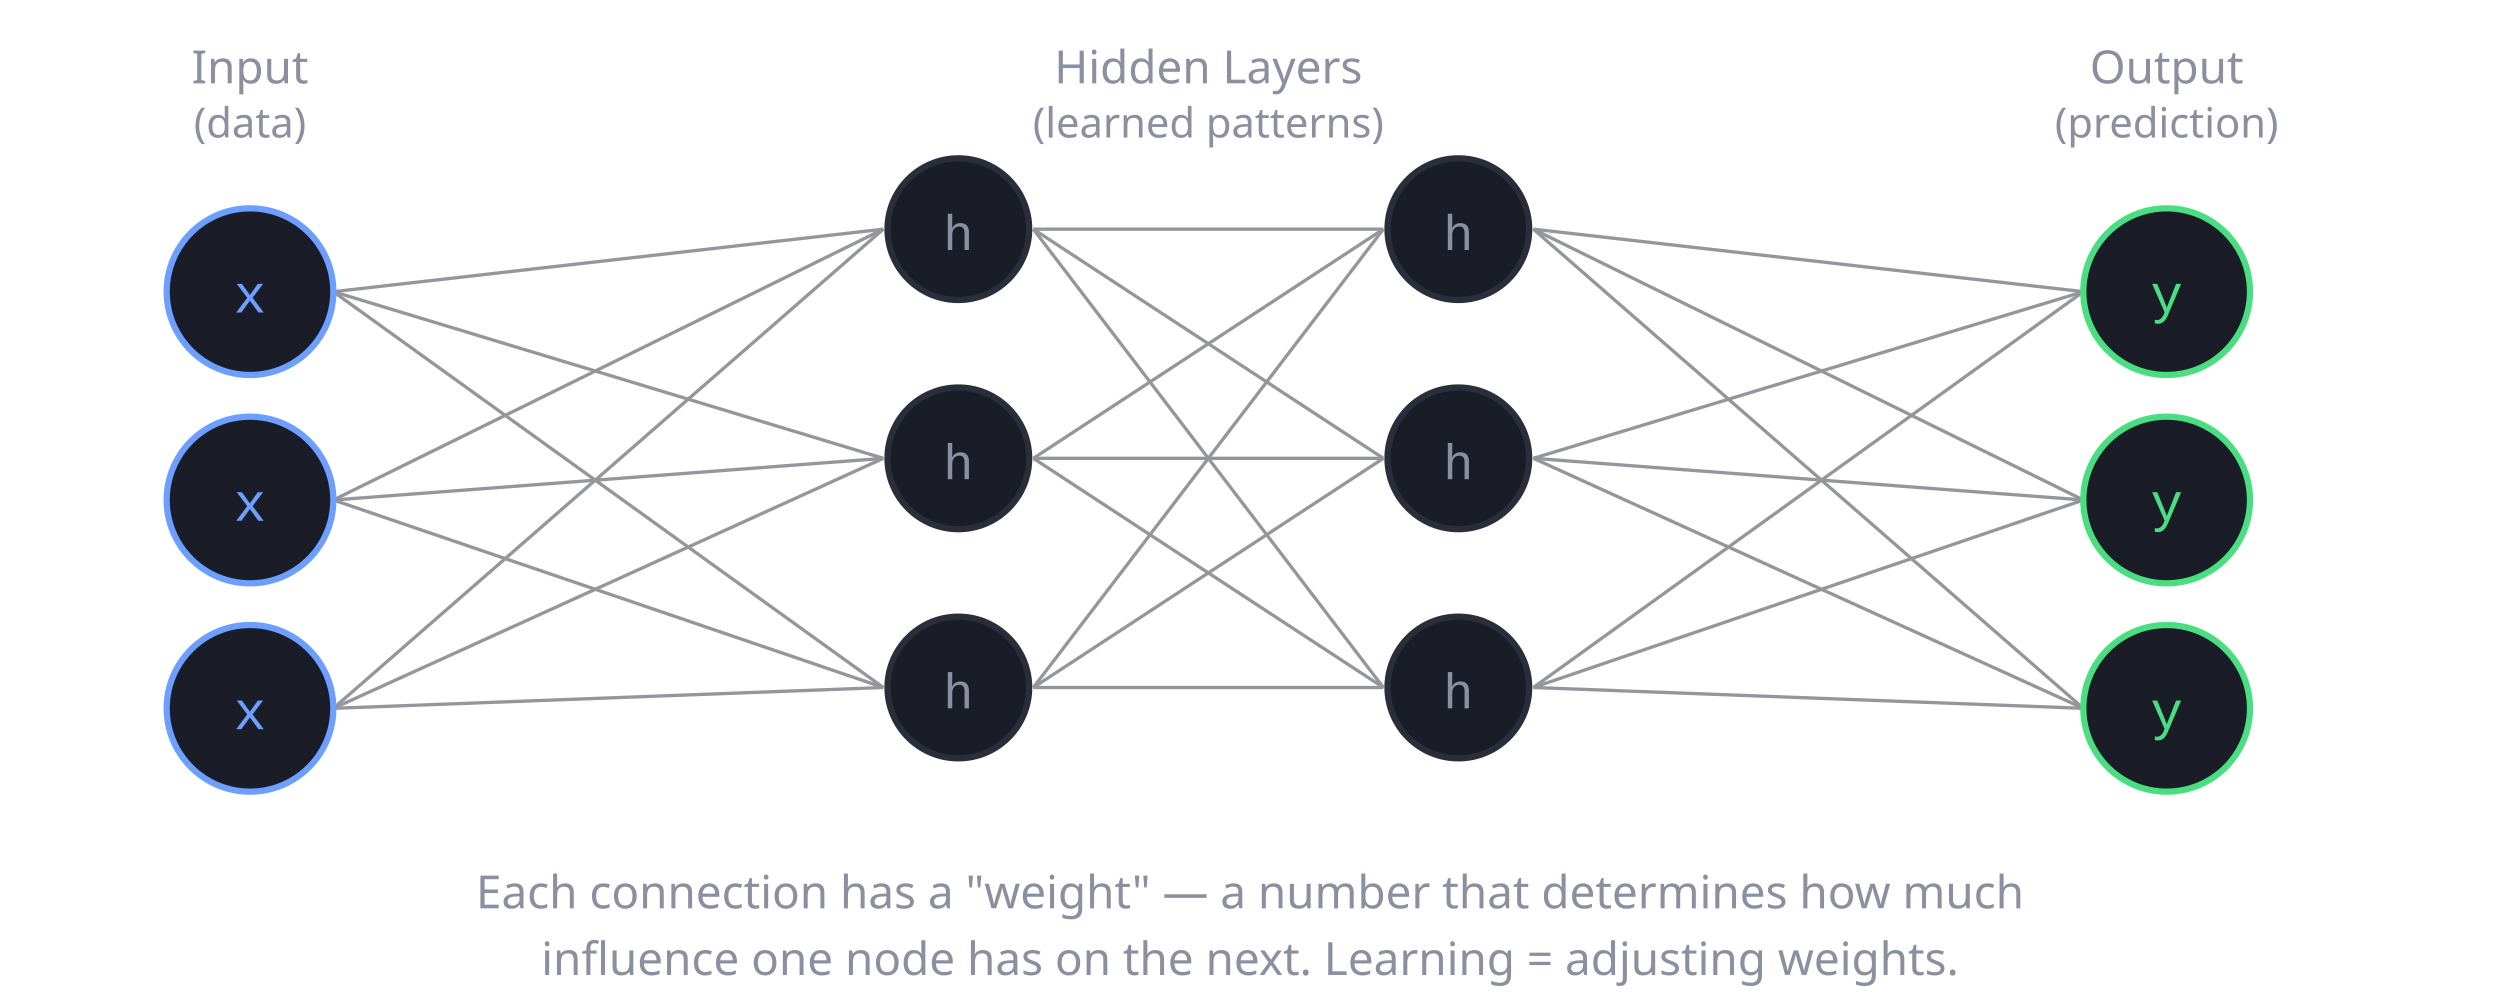
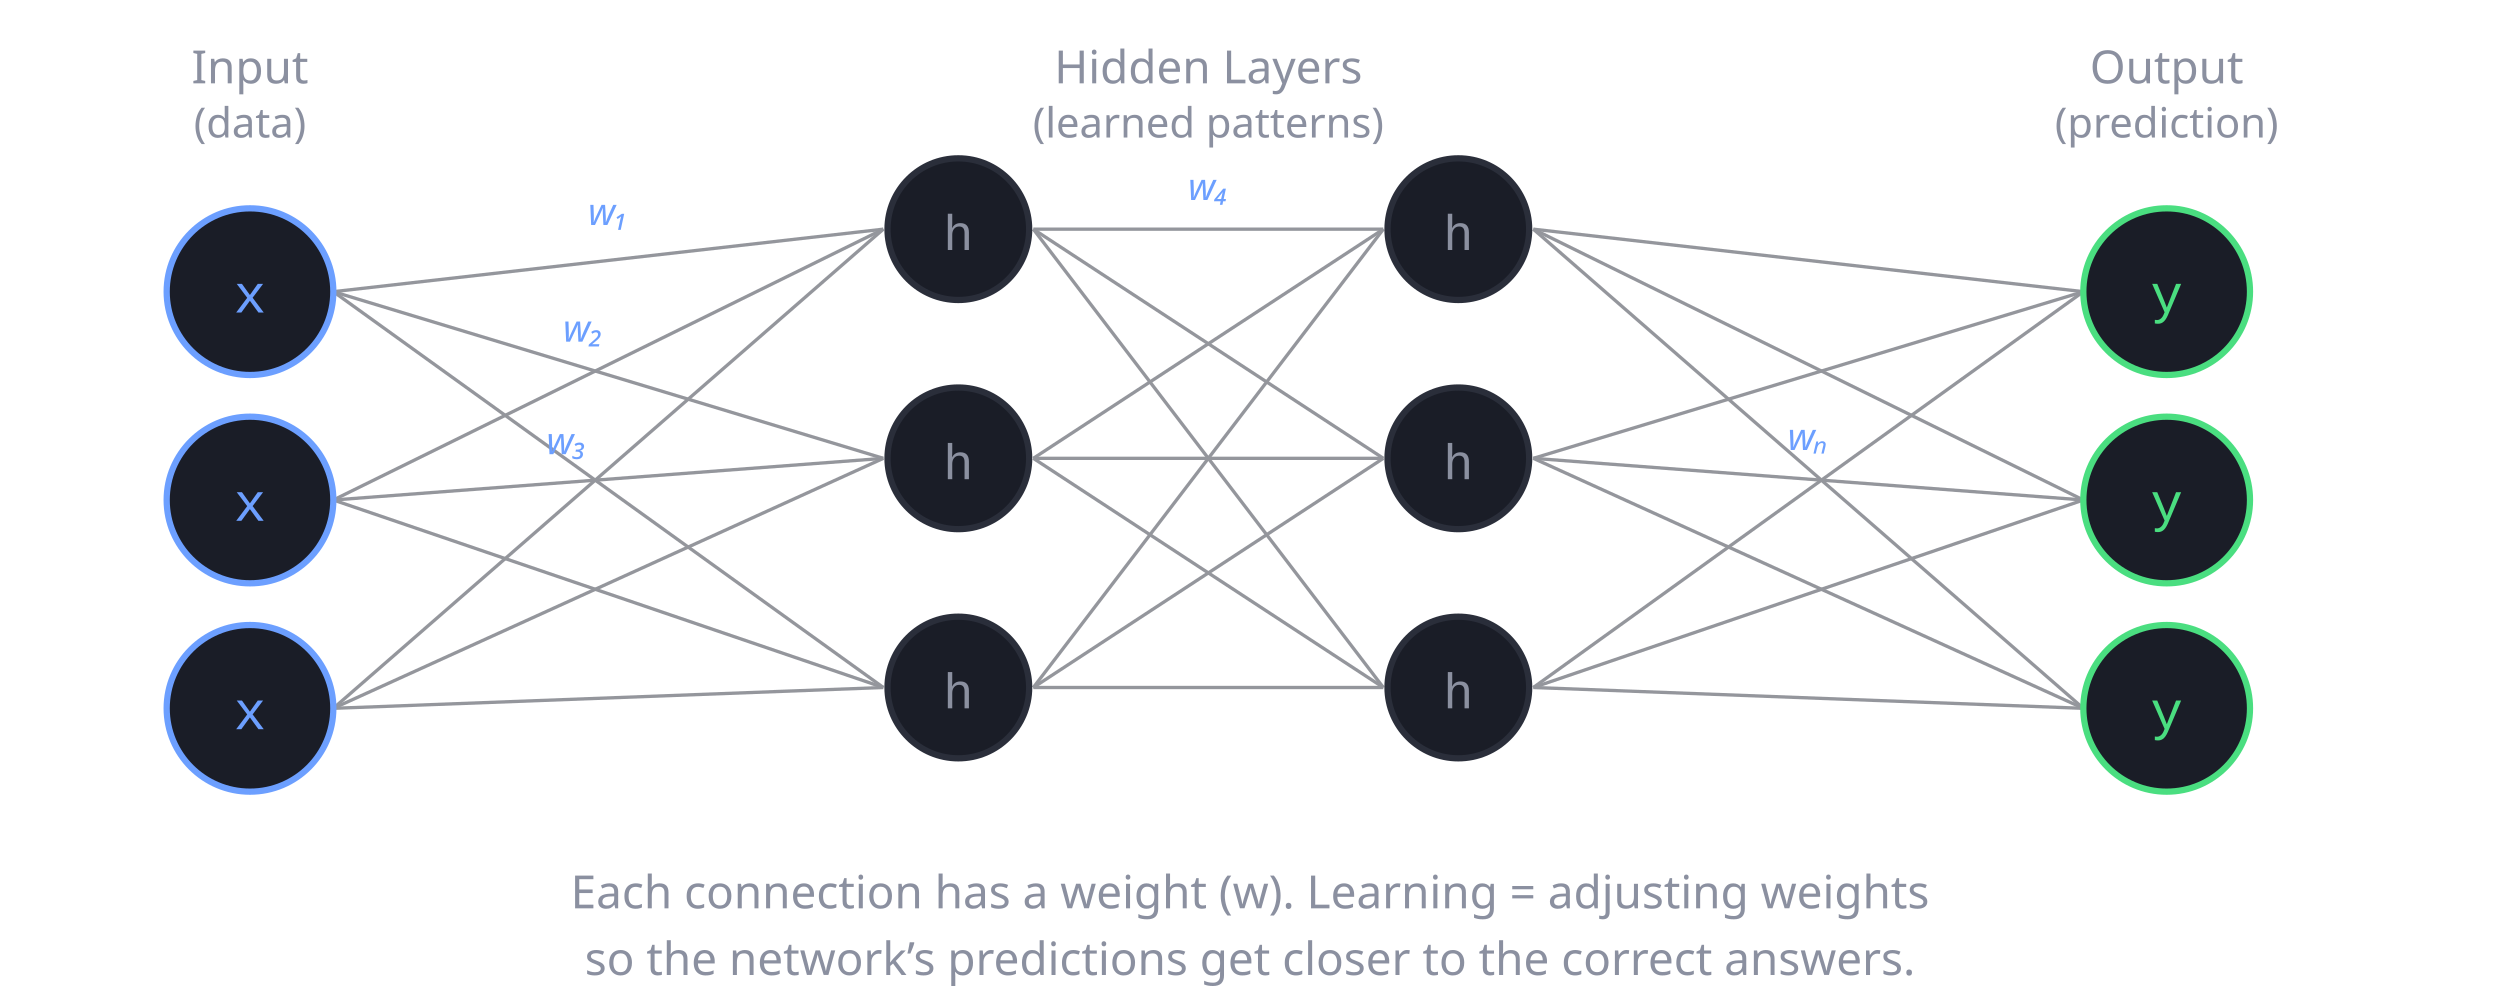
<svg xmlns="http://www.w3.org/2000/svg" viewBox="0 0 600 240" width="600" height="240">
  <g stroke="#2a2e3a" stroke-width="0.8" opacity="0.5">
    <line x1="80" y1="70" x2="212" y2="55" />
    <line x1="80" y1="70" x2="212" y2="110" />
    <line x1="80" y1="70" x2="212" y2="165" />
    <line x1="80" y1="120" x2="212" y2="55" />
    <line x1="80" y1="120" x2="212" y2="110" />
    <line x1="80" y1="120" x2="212" y2="165" />
    <line x1="80" y1="170" x2="212" y2="55" />
    <line x1="80" y1="170" x2="212" y2="110" />
    <line x1="80" y1="170" x2="212" y2="165" />
    <line x1="248" y1="55" x2="332" y2="55" />
    <line x1="248" y1="55" x2="332" y2="110" />
    <line x1="248" y1="55" x2="332" y2="165" />
    <line x1="248" y1="110" x2="332" y2="55" />
    <line x1="248" y1="110" x2="332" y2="110" />
    <line x1="248" y1="110" x2="332" y2="165" />
    <line x1="248" y1="165" x2="332" y2="55" />
    <line x1="248" y1="165" x2="332" y2="110" />
    <line x1="248" y1="165" x2="332" y2="165" />
    <line x1="368" y1="55" x2="500" y2="70" />
    <line x1="368" y1="55" x2="500" y2="120" />
    <line x1="368" y1="55" x2="500" y2="170" />
    <line x1="368" y1="110" x2="500" y2="70" />
    <line x1="368" y1="110" x2="500" y2="120" />
    <line x1="368" y1="110" x2="500" y2="170" />
    <line x1="368" y1="165" x2="500" y2="70" />
    <line x1="368" y1="165" x2="500" y2="120" />
    <line x1="368" y1="165" x2="500" y2="170" />
  </g>
+   <g font-family="system-ui,sans-serif" font-size="9" fill="#6c9fff" font-style="italic">
+     <text x="146" y="54" text-anchor="middle">w₁</text>
+     <text x="140" y="82" text-anchor="middle">w₂</text>
+     <text x="136" y="109" text-anchor="middle">w₃</text>
+     <text x="290" y="48" text-anchor="middle">w₄</text>
+     <text x="434" y="108" text-anchor="middle">wₙ</text>
+   </g>
  <g fill="#1a1d27" stroke-width="1.5">
    <g stroke="#6c9fff">
      <circle cx="60" cy="70" r="20" />
      <circle cx="60" cy="120" r="20" />
      <circle cx="60" cy="170" r="20" />
    </g>
    <g stroke="#2a2e3a">
      <circle cx="230" cy="55" r="17" />
      <circle cx="230" cy="110" r="17" />
      <circle cx="230" cy="165" r="17" />
      <circle cx="350" cy="55" r="17" />
      <circle cx="350" cy="110" r="17" />
      <circle cx="350" cy="165" r="17" />
    </g>
    <g stroke="#4ade80">
      <circle cx="520" cy="70" r="20" />
      <circle cx="520" cy="120" r="20" />
      <circle cx="520" cy="170" r="20" />
    </g>
  </g>
  <g font-family="'Courier New',monospace" font-size="13" text-anchor="middle">
    <g fill="#6c9fff">
      <text x="60" y="75">x</text>
      <text x="60" y="125">x</text>
      <text x="60" y="175">x</text>
    </g>
    <g fill="#8b90a0" font-size="12">
      <text x="230" y="60">h</text>
      <text x="230" y="115">h</text>
      <text x="230" y="170">h</text>
      <text x="350" y="60">h</text>
      <text x="350" y="115">h</text>
      <text x="350" y="170">h</text>
    </g>
    <g fill="#4ade80">
      <text x="520" y="75">y</text>
      <text x="520" y="125">y</text>
      <text x="520" y="175">y</text>
    </g>
  </g>
  <g font-family="system-ui,sans-serif" font-size="11" fill="#8b90a0" text-anchor="middle">
    <text x="60" y="20">Input</text>
    <text x="60" y="33" font-size="10">(data)</text>
    <text x="290" y="20">Hidden Layers</text>
    <text x="290" y="33" font-size="10">(learned patterns)</text>
    <text x="520" y="20">Output</text>
    <text x="520" y="33" font-size="10">(prediction)</text>
-     <text x="300" y="218">Each connection has a "weight" — a number that determines how much</text>
-     <text x="300" y="234">influence one node has on the next. Learning = adjusting weights.</text>
-   </g>
+     <text x="300" y="218">Each connection has a weight (w). Learning = adjusting weights</text>
+     <text x="300" y="234">so the network’s predictions get closer to the correct answers.</text>
+   </g>
+   <circle r="2.5" fill="#fbbf24" opacity="0">
+     <animate attributeName="cx" values="80;80;212;212" keyTimes="0;0.02;0.20;1" dur="5s" repeatCount="indefinite" />
+     <animate attributeName="cy" values="70;70;55;55" keyTimes="0;0.02;0.20;1" dur="5s" repeatCount="indefinite" />
+     <animate attributeName="opacity" values="0;0;0.7;0.7;0;0" keyTimes="0;0.02;0.04;0.18;0.20;1" dur="5s" repeatCount="indefinite" />
+   </circle>
+   <circle r="2.5" fill="#fbbf24" opacity="0">
+     <animate attributeName="cx" values="80;80;212;212" keyTimes="0;0.02;0.20;1" dur="5s" repeatCount="indefinite" />
+     <animate attributeName="cy" values="70;70;110;110" keyTimes="0;0.02;0.20;1" dur="5s" repeatCount="indefinite" />
+     <animate attributeName="opacity" values="0;0;0.7;0.7;0;0" keyTimes="0;0.02;0.04;0.18;0.20;1" dur="5s" repeatCount="indefinite" />
+   </circle>
+   <circle r="2.5" fill="#fbbf24" opacity="0">
+     <animate attributeName="cx" values="80;80;212;212" keyTimes="0;0.02;0.20;1" dur="5s" repeatCount="indefinite" />
+     <animate attributeName="cy" values="70;70;165;165" keyTimes="0;0.02;0.20;1" dur="5s" repeatCount="indefinite" />
+     <animate attributeName="opacity" values="0;0;0.7;0.7;0;0" keyTimes="0;0.02;0.04;0.18;0.20;1" dur="5s" repeatCount="indefinite" />
+   </circle>
+   <circle r="2.5" fill="#fbbf24" opacity="0">
+     <animate attributeName="cx" values="80;80;212;212" keyTimes="0;0.02;0.20;1" dur="5s" repeatCount="indefinite" />
+     <animate attributeName="cy" values="120;120;55;55" keyTimes="0;0.02;0.20;1" dur="5s" repeatCount="indefinite" />
+     <animate attributeName="opacity" values="0;0;0.7;0.7;0;0" keyTimes="0;0.02;0.04;0.18;0.20;1" dur="5s" repeatCount="indefinite" />
+   </circle>
+   <circle r="2.5" fill="#fbbf24" opacity="0">
+     <animate attributeName="cx" values="80;80;212;212" keyTimes="0;0.02;0.20;1" dur="5s" repeatCount="indefinite" />
+     <animate attributeName="cy" values="120;120;110;110" keyTimes="0;0.02;0.20;1" dur="5s" repeatCount="indefinite" />
+     <animate attributeName="opacity" values="0;0;0.7;0.7;0;0" keyTimes="0;0.02;0.04;0.18;0.20;1" dur="5s" repeatCount="indefinite" />
+   </circle>
+   <circle r="2.5" fill="#fbbf24" opacity="0">
+     <animate attributeName="cx" values="80;80;212;212" keyTimes="0;0.02;0.20;1" dur="5s" repeatCount="indefinite" />
+     <animate attributeName="cy" values="120;120;165;165" keyTimes="0;0.02;0.20;1" dur="5s" repeatCount="indefinite" />
+     <animate attributeName="opacity" values="0;0;0.7;0.7;0;0" keyTimes="0;0.02;0.04;0.18;0.20;1" dur="5s" repeatCount="indefinite" />
+   </circle>
+   <circle r="2.5" fill="#fbbf24" opacity="0">
+     <animate attributeName="cx" values="80;80;212;212" keyTimes="0;0.02;0.20;1" dur="5s" repeatCount="indefinite" />
+     <animate attributeName="cy" values="170;170;55;55" keyTimes="0;0.02;0.20;1" dur="5s" repeatCount="indefinite" />
+     <animate attributeName="opacity" values="0;0;0.7;0.7;0;0" keyTimes="0;0.02;0.04;0.18;0.20;1" dur="5s" repeatCount="indefinite" />
+   </circle>
+   <circle r="2.5" fill="#fbbf24" opacity="0">
+     <animate attributeName="cx" values="80;80;212;212" keyTimes="0;0.02;0.20;1" dur="5s" repeatCount="indefinite" />
+     <animate attributeName="cy" values="170;170;110;110" keyTimes="0;0.02;0.20;1" dur="5s" repeatCount="indefinite" />
+     <animate attributeName="opacity" values="0;0;0.7;0.7;0;0" keyTimes="0;0.02;0.04;0.18;0.20;1" dur="5s" repeatCount="indefinite" />
+   </circle>
+   <circle r="2.5" fill="#fbbf24" opacity="0">
+     <animate attributeName="cx" values="80;80;212;212" keyTimes="0;0.02;0.20;1" dur="5s" repeatCount="indefinite" />
+     <animate attributeName="cy" values="170;170;165;165" keyTimes="0;0.02;0.20;1" dur="5s" repeatCount="indefinite" />
+     <animate attributeName="opacity" values="0;0;0.7;0.7;0;0" keyTimes="0;0.02;0.04;0.18;0.20;1" dur="5s" repeatCount="indefinite" />
+   </circle>
+   <circle r="2.5" fill="#fbbf24" opacity="0">
+     <animate attributeName="cx" values="248;248;332;332" keyTimes="0;0.30;0.46;1" dur="5s" repeatCount="indefinite" />
+     <animate attributeName="cy" values="55;55;55;55" keyTimes="0;0.30;0.46;1" dur="5s" repeatCount="indefinite" />
+     <animate attributeName="opacity" values="0;0;0.7;0.7;0;0" keyTimes="0;0.30;0.32;0.44;0.46;1" dur="5s" repeatCount="indefinite" />
+   </circle>
+   <circle r="2.5" fill="#fbbf24" opacity="0">
+     <animate attributeName="cx" values="248;248;332;332" keyTimes="0;0.30;0.46;1" dur="5s" repeatCount="indefinite" />
+     <animate attributeName="cy" values="55;55;110;110" keyTimes="0;0.30;0.46;1" dur="5s" repeatCount="indefinite" />
+     <animate attributeName="opacity" values="0;0;0.7;0.7;0;0" keyTimes="0;0.30;0.32;0.44;0.46;1" dur="5s" repeatCount="indefinite" />
+   </circle>
+   <circle r="2.5" fill="#fbbf24" opacity="0">
+     <animate attributeName="cx" values="248;248;332;332" keyTimes="0;0.30;0.46;1" dur="5s" repeatCount="indefinite" />
+     <animate attributeName="cy" values="55;55;165;165" keyTimes="0;0.30;0.46;1" dur="5s" repeatCount="indefinite" />
+     <animate attributeName="opacity" values="0;0;0.7;0.7;0;0" keyTimes="0;0.30;0.32;0.44;0.46;1" dur="5s" repeatCount="indefinite" />
+   </circle>
+   <circle r="2.5" fill="#fbbf24" opacity="0">
+     <animate attributeName="cx" values="248;248;332;332" keyTimes="0;0.30;0.46;1" dur="5s" repeatCount="indefinite" />
+     <animate attributeName="cy" values="110;110;55;55" keyTimes="0;0.30;0.46;1" dur="5s" repeatCount="indefinite" />
+     <animate attributeName="opacity" values="0;0;0.7;0.7;0;0" keyTimes="0;0.30;0.32;0.44;0.46;1" dur="5s" repeatCount="indefinite" />
+   </circle>
+   <circle r="2.5" fill="#fbbf24" opacity="0">
+     <animate attributeName="cx" values="248;248;332;332" keyTimes="0;0.30;0.46;1" dur="5s" repeatCount="indefinite" />
+     <animate attributeName="cy" values="110;110;110;110" keyTimes="0;0.30;0.46;1" dur="5s" repeatCount="indefinite" />
+     <animate attributeName="opacity" values="0;0;0.7;0.7;0;0" keyTimes="0;0.30;0.32;0.44;0.46;1" dur="5s" repeatCount="indefinite" />
+   </circle>
+   <circle r="2.5" fill="#fbbf24" opacity="0">
+     <animate attributeName="cx" values="248;248;332;332" keyTimes="0;0.30;0.46;1" dur="5s" repeatCount="indefinite" />
+     <animate attributeName="cy" values="110;110;165;165" keyTimes="0;0.30;0.46;1" dur="5s" repeatCount="indefinite" />
+     <animate attributeName="opacity" values="0;0;0.7;0.7;0;0" keyTimes="0;0.30;0.32;0.44;0.46;1" dur="5s" repeatCount="indefinite" />
+   </circle>
+   <circle r="2.5" fill="#fbbf24" opacity="0">
+     <animate attributeName="cx" values="248;248;332;332" keyTimes="0;0.30;0.46;1" dur="5s" repeatCount="indefinite" />
+     <animate attributeName="cy" values="165;165;55;55" keyTimes="0;0.30;0.46;1" dur="5s" repeatCount="indefinite" />
+     <animate attributeName="opacity" values="0;0;0.7;0.7;0;0" keyTimes="0;0.30;0.32;0.44;0.46;1" dur="5s" repeatCount="indefinite" />
+   </circle>
+   <circle r="2.5" fill="#fbbf24" opacity="0">
+     <animate attributeName="cx" values="248;248;332;332" keyTimes="0;0.30;0.46;1" dur="5s" repeatCount="indefinite" />
+     <animate attributeName="cy" values="165;165;110;110" keyTimes="0;0.30;0.46;1" dur="5s" repeatCount="indefinite" />
+     <animate attributeName="opacity" values="0;0;0.7;0.7;0;0" keyTimes="0;0.30;0.32;0.44;0.46;1" dur="5s" repeatCount="indefinite" />
+   </circle>
+   <circle r="2.5" fill="#fbbf24" opacity="0">
+     <animate attributeName="cx" values="248;248;332;332" keyTimes="0;0.30;0.46;1" dur="5s" repeatCount="indefinite" />
+     <animate attributeName="cy" values="165;165;165;165" keyTimes="0;0.30;0.46;1" dur="5s" repeatCount="indefinite" />
+     <animate attributeName="opacity" values="0;0;0.7;0.7;0;0" keyTimes="0;0.30;0.32;0.44;0.46;1" dur="5s" repeatCount="indefinite" />
+   </circle>
+   <circle r="2.5" fill="#fbbf24" opacity="0">
+     <animate attributeName="cx" values="368;368;500;500" keyTimes="0;0.56;0.70;1" dur="5s" repeatCount="indefinite" />
+     <animate attributeName="cy" values="55;55;70;70" keyTimes="0;0.56;0.70;1" dur="5s" repeatCount="indefinite" />
+     <animate attributeName="opacity" values="0;0;0.7;0.7;0;0" keyTimes="0;0.56;0.58;0.68;0.70;1" dur="5s" repeatCount="indefinite" />
+   </circle>
+   <circle r="2.5" fill="#fbbf24" opacity="0">
+     <animate attributeName="cx" values="368;368;500;500" keyTimes="0;0.56;0.70;1" dur="5s" repeatCount="indefinite" />
+     <animate attributeName="cy" values="55;55;120;120" keyTimes="0;0.56;0.70;1" dur="5s" repeatCount="indefinite" />
+     <animate attributeName="opacity" values="0;0;0.7;0.7;0;0" keyTimes="0;0.56;0.58;0.68;0.70;1" dur="5s" repeatCount="indefinite" />
+   </circle>
+   <circle r="2.5" fill="#fbbf24" opacity="0">
+     <animate attributeName="cx" values="368;368;500;500" keyTimes="0;0.56;0.70;1" dur="5s" repeatCount="indefinite" />
+     <animate attributeName="cy" values="55;55;170;170" keyTimes="0;0.56;0.70;1" dur="5s" repeatCount="indefinite" />
+     <animate attributeName="opacity" values="0;0;0.7;0.7;0;0" keyTimes="0;0.56;0.58;0.68;0.70;1" dur="5s" repeatCount="indefinite" />
+   </circle>
+   <circle r="2.5" fill="#fbbf24" opacity="0">
+     <animate attributeName="cx" values="368;368;500;500" keyTimes="0;0.56;0.70;1" dur="5s" repeatCount="indefinite" />
+     <animate attributeName="cy" values="110;110;70;70" keyTimes="0;0.56;0.70;1" dur="5s" repeatCount="indefinite" />
+     <animate attributeName="opacity" values="0;0;0.7;0.7;0;0" keyTimes="0;0.56;0.58;0.68;0.70;1" dur="5s" repeatCount="indefinite" />
+   </circle>
+   <circle r="2.5" fill="#fbbf24" opacity="0">
+     <animate attributeName="cx" values="368;368;500;500" keyTimes="0;0.56;0.70;1" dur="5s" repeatCount="indefinite" />
+     <animate attributeName="cy" values="110;110;120;120" keyTimes="0;0.56;0.70;1" dur="5s" repeatCount="indefinite" />
+     <animate attributeName="opacity" values="0;0;0.7;0.7;0;0" keyTimes="0;0.56;0.58;0.68;0.70;1" dur="5s" repeatCount="indefinite" />
+   </circle>
+   <circle r="2.5" fill="#fbbf24" opacity="0">
+     <animate attributeName="cx" values="368;368;500;500" keyTimes="0;0.56;0.70;1" dur="5s" repeatCount="indefinite" />
+     <animate attributeName="cy" values="110;110;170;170" keyTimes="0;0.56;0.70;1" dur="5s" repeatCount="indefinite" />
+     <animate attributeName="opacity" values="0;0;0.7;0.7;0;0" keyTimes="0;0.56;0.58;0.68;0.70;1" dur="5s" repeatCount="indefinite" />
+   </circle>
+   <circle r="2.5" fill="#fbbf24" opacity="0">
+     <animate attributeName="cx" values="368;368;500;500" keyTimes="0;0.56;0.70;1" dur="5s" repeatCount="indefinite" />
+     <animate attributeName="cy" values="165;165;70;70" keyTimes="0;0.56;0.70;1" dur="5s" repeatCount="indefinite" />
+     <animate attributeName="opacity" values="0;0;0.7;0.7;0;0" keyTimes="0;0.56;0.58;0.68;0.70;1" dur="5s" repeatCount="indefinite" />
+   </circle>
+   <circle r="2.5" fill="#fbbf24" opacity="0">
+     <animate attributeName="cx" values="368;368;500;500" keyTimes="0;0.56;0.70;1" dur="5s" repeatCount="indefinite" />
+     <animate attributeName="cy" values="165;165;120;120" keyTimes="0;0.56;0.70;1" dur="5s" repeatCount="indefinite" />
+     <animate attributeName="opacity" values="0;0;0.7;0.7;0;0" keyTimes="0;0.56;0.58;0.68;0.70;1" dur="5s" repeatCount="indefinite" />
+   </circle>
+   <circle r="2.5" fill="#fbbf24" opacity="0">
+     <animate attributeName="cx" values="368;368;500;500" keyTimes="0;0.56;0.70;1" dur="5s" repeatCount="indefinite" />
+     <animate attributeName="cy" values="165;165;170;170" keyTimes="0;0.56;0.70;1" dur="5s" repeatCount="indefinite" />
+     <animate attributeName="opacity" values="0;0;0.7;0.7;0;0" keyTimes="0;0.56;0.58;0.68;0.70;1" dur="5s" repeatCount="indefinite" />
+   </circle>
</svg>
